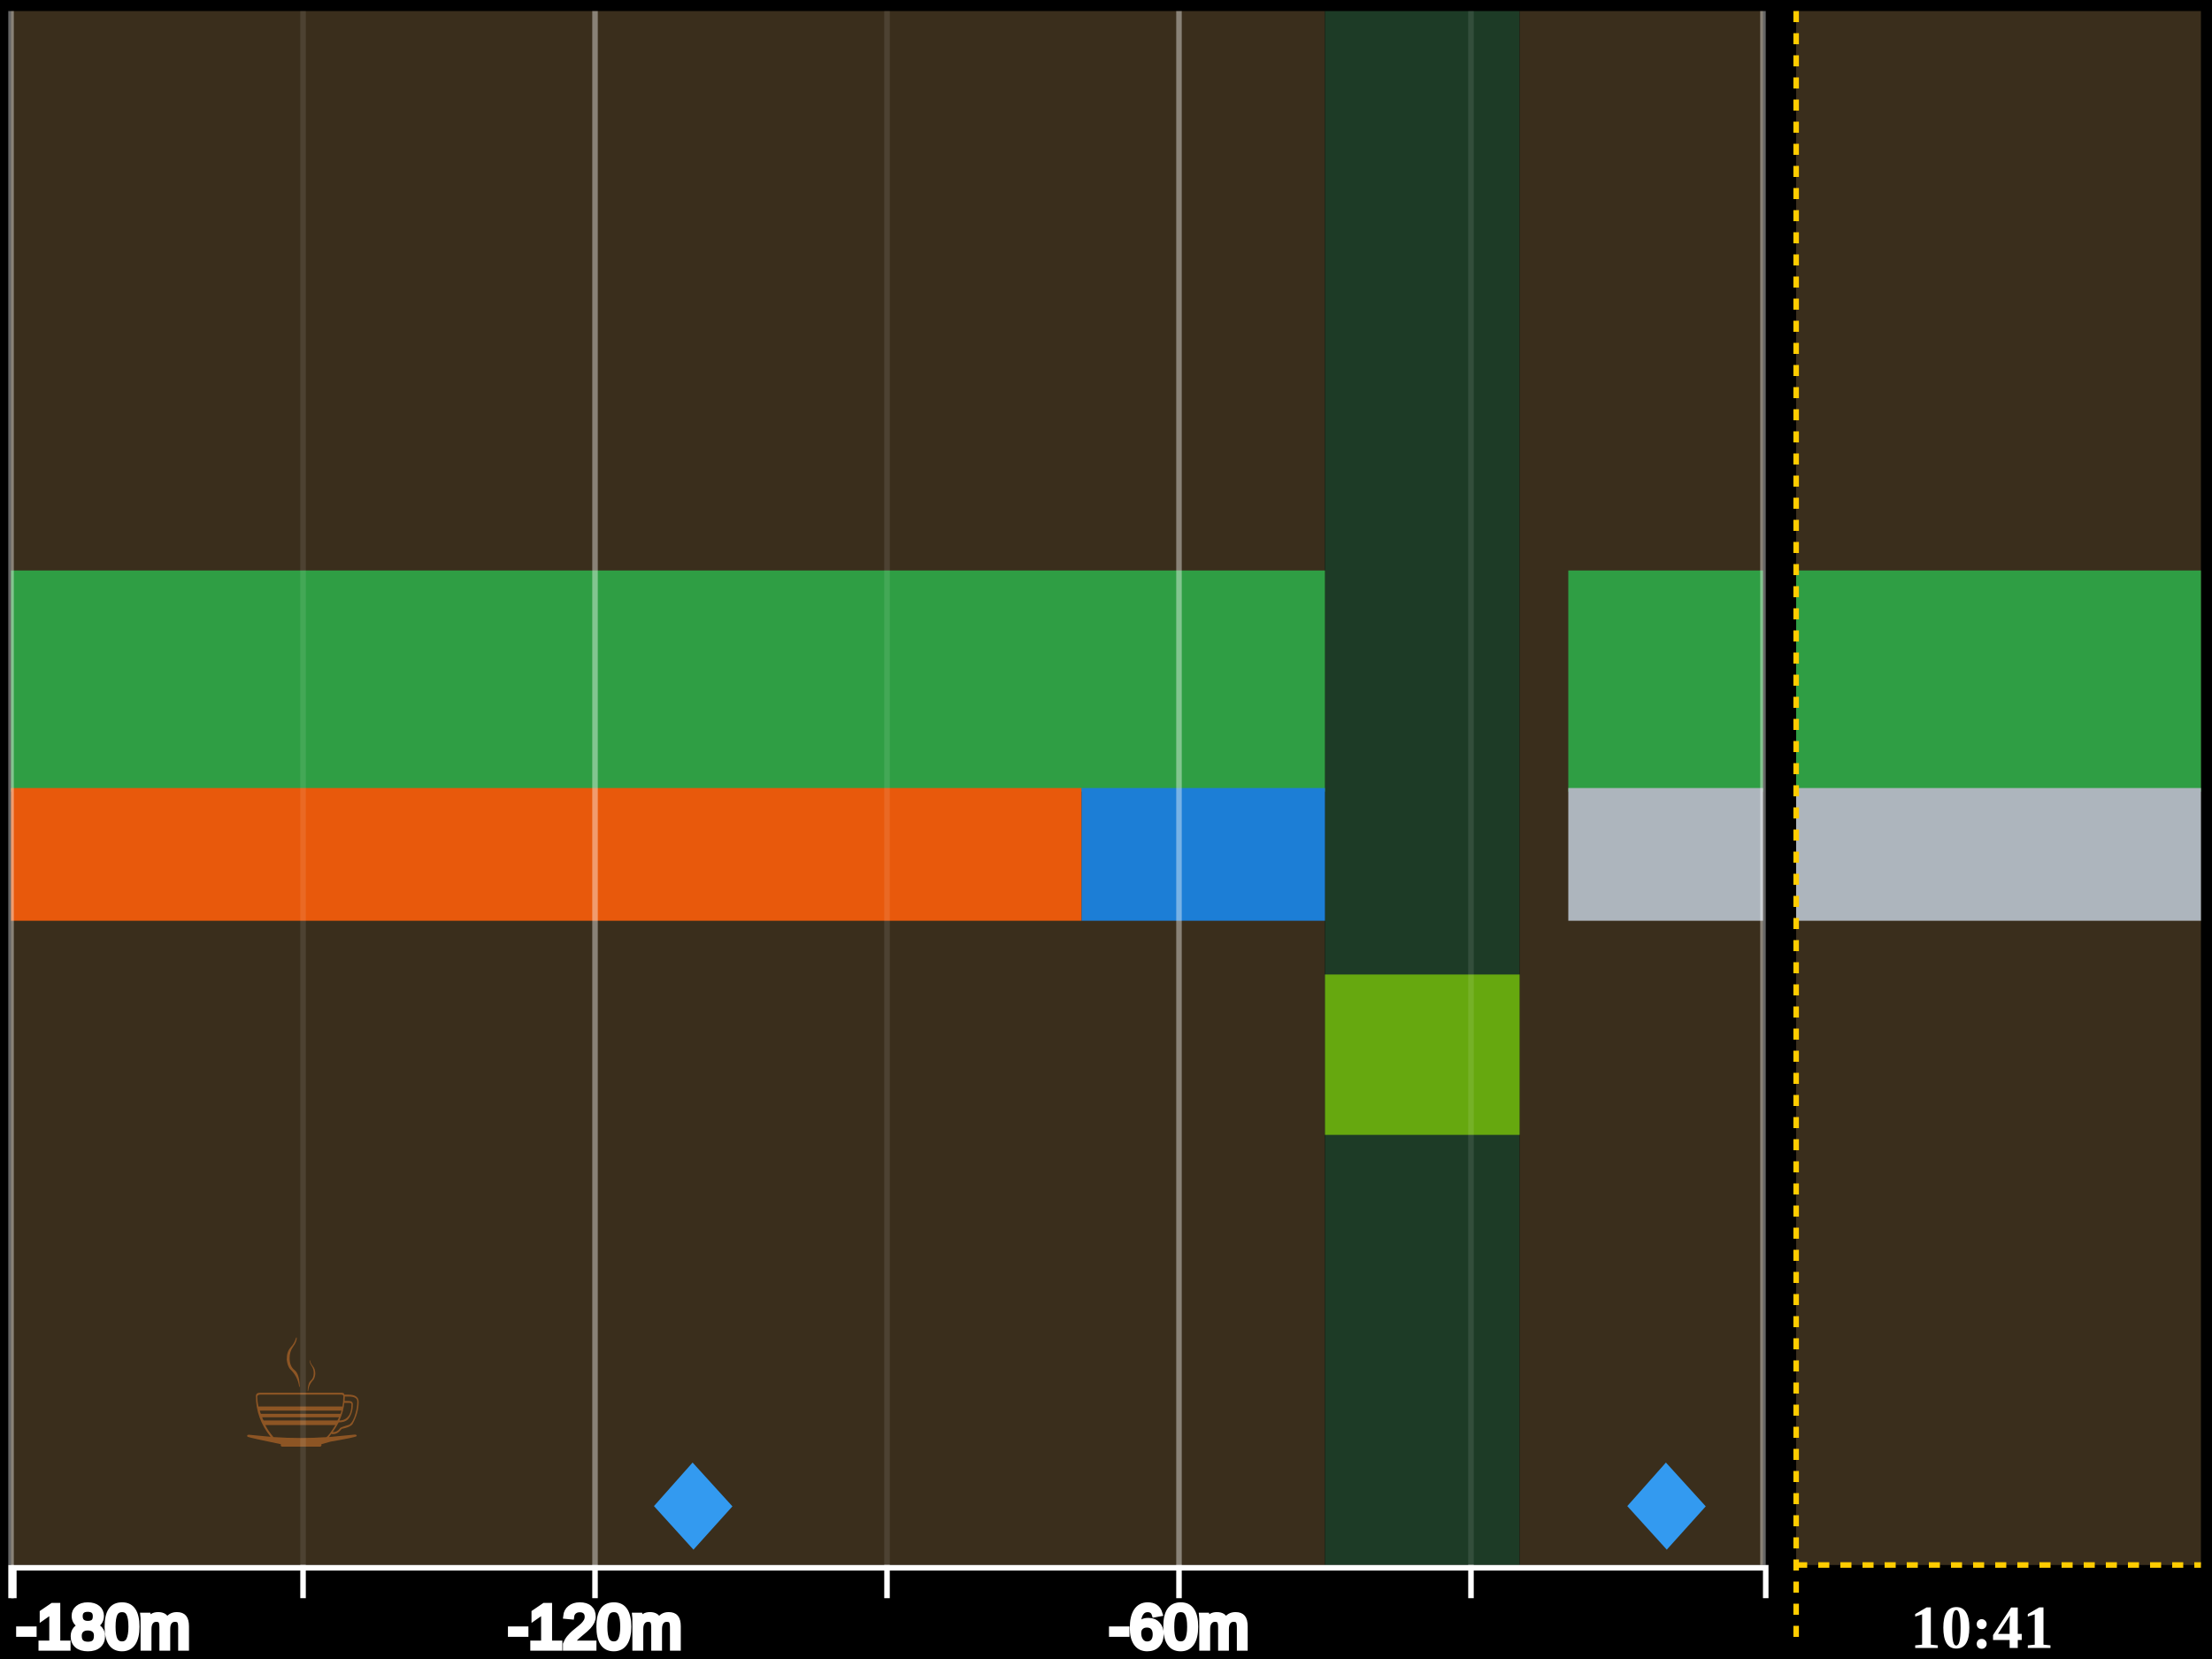
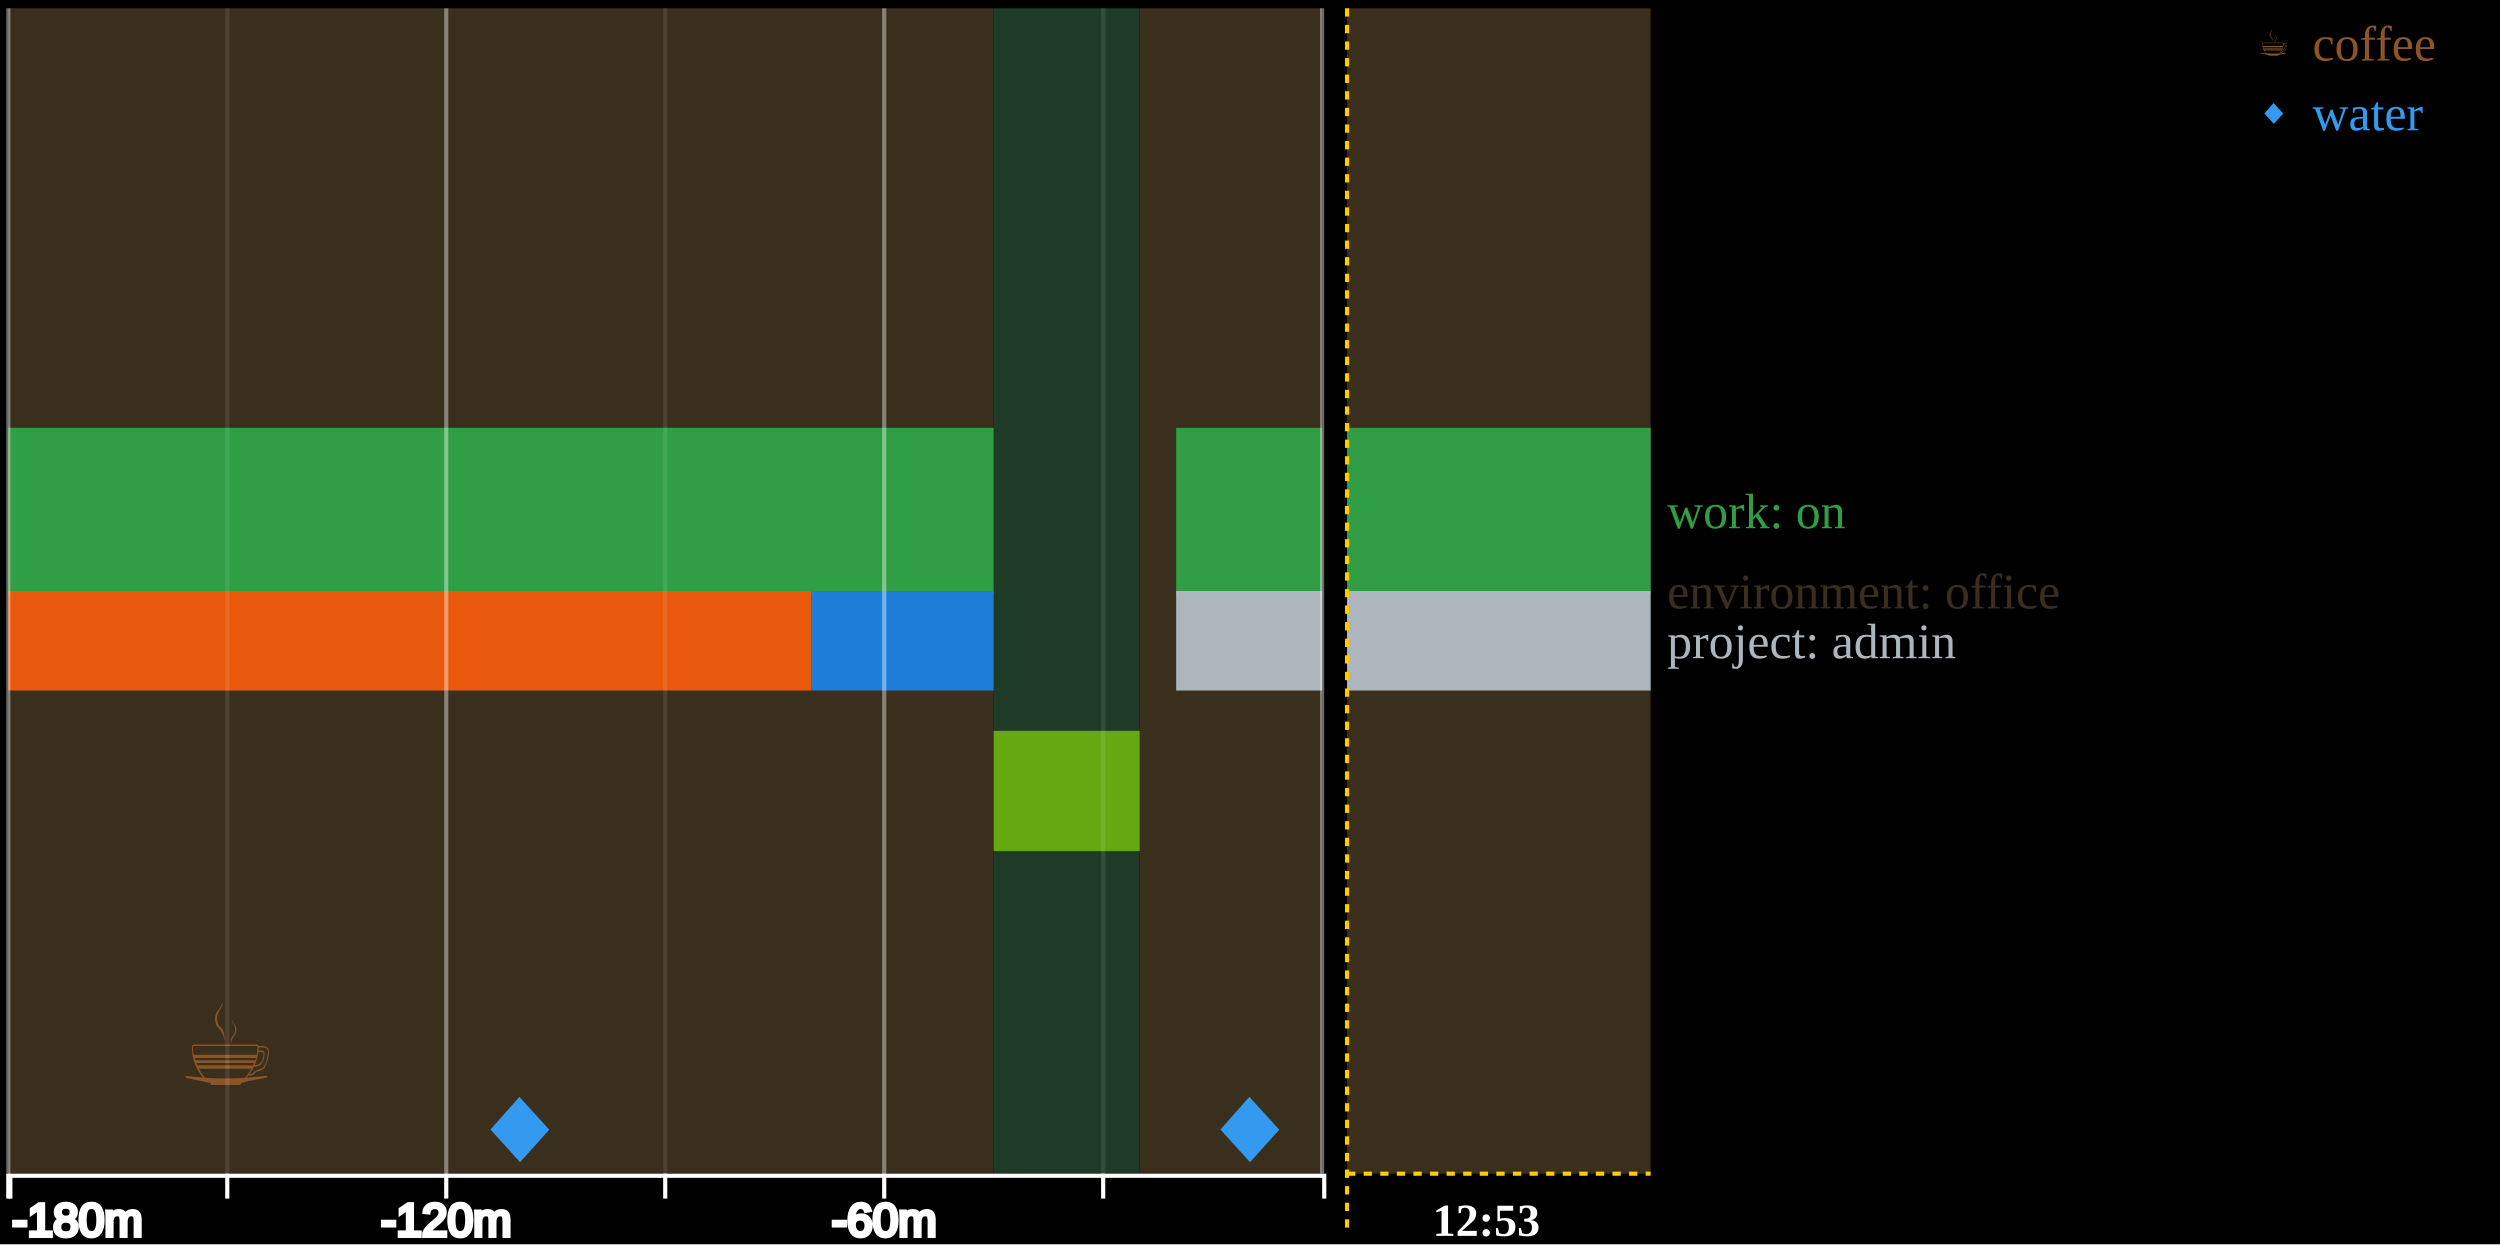
- <svg xmlns="http://www.w3.org/2000/svg" width="400" height="300" viewBox="0 0 400 300" style="user-select:none;-webkit-user-select:none;-webkit-touch-callout:none">
+ <svg xmlns="http://www.w3.org/2000/svg" width="602.8" height="300" viewBox="0 0 602.8 300" style="user-select:none;-webkit-user-select:none;-webkit-touch-callout:none">
  <rect class="bg" width="100%" height="100%" fill="black" />
  <g class="plot" transform="translate(2,2)">
-     <g class="day-data" data-day="0" data-from="2026-10-28T06:41:53.040Z" data-to="2026-10-28T09:41:53.040Z" data-axis="x" data-lo="2" data-hi="318.8">
+     <g class="day-data" data-day="0" data-from="2026-10-28T08:53:23.401Z" data-to="2026-10-28T11:53:23.401Z" data-axis="x" data-lo="2" data-hi="318.8">
      <g class="field" data-field="environment">
-         <rect class="block" x="0" y="0" width="237.595" height="281" fill="#3a2e1c" data-field="environment" data-state="office" data-id="64d9mqodijux" data-from="2026-10-28T06:11:52.710Z" data-to="2026-10-28T08:56:52.884Z" />
-         <rect class="block" x="237.595" y="0" width="35.202" height="281" fill="#1d3b26" data-field="environment" data-state="outside" data-id="ht8ugw3vftfq" data-from="2026-10-28T08:56:52.884Z" data-to="2026-10-28T09:16:52.940Z" />
-         <rect class="block" x="272.797" y="0" width="44.003" height="281" fill="#3a2e1c" data-field="environment" data-state="office" data-id="hqy19jceldqi" data-from="2026-10-28T09:16:52.940Z" data-to="2026-10-28T09:41:53.040Z" />
-         <rect class="now-chunk" x="322.8" y="0" width="73.2" height="281" fill="#3a2e1c" data-id="hqy19jceldqi" />
+         <rect class="block" x="0" y="0" width="237.59" height="281" fill="#3a2e1c" data-field="environment" data-state="office" data-id="k9fvtfhr2cwx" data-from="2026-10-28T08:23:22.805Z" data-to="2026-10-28T11:08:23.069Z" />
+         <rect class="block" x="237.59" y="0" width="35.204" height="281" fill="#1d3b26" data-field="environment" data-state="outside" data-id="zb72yrrxa57g" data-from="2026-10-28T11:08:23.069Z" data-to="2026-10-28T11:28:23.191Z" />
+         <rect class="block" x="272.794" y="0" width="44.006" height="281" fill="#3a2e1c" data-field="environment" data-state="office" data-id="x9kutua0afp7" data-from="2026-10-28T11:28:23.191Z" data-to="2026-10-28T11:53:23.401Z" />
+         <rect class="now-chunk" x="322.8" y="0" width="73.2" height="281" fill="#3a2e1c" data-id="x9kutua0afp7" />
      </g>
      <g class="field" data-field="work">
-         <rect class="block" x="0" y="101.16" width="237.594" height="40" fill="#2f9e44" data-field="work" data-state="on" data-id="46kf5tu90ihz" data-from="2026-10-28T06:21:52.730Z" data-to="2026-10-28T08:56:52.826Z" />
-         <rect class="block" x="281.598" y="101.16" width="35.202" height="40" fill="#2f9e44" data-field="work" data-state="on" data-id="dlc17k2sa7ra" data-from="2026-10-28T09:21:52.957Z" data-to="2026-10-28T09:41:53.040Z" />
-         <rect class="now-chunk" x="322.8" y="101.16" width="73.2" height="40" fill="#2f9e44" data-id="dlc17k2sa7ra" />
+         <rect class="block" x="0" y="101.16" width="237.588" height="40" fill="#2f9e44" data-field="work" data-state="on" data-id="lx79lkuud0eo" data-from="2026-10-28T08:33:22.838Z" data-to="2026-10-28T11:08:22.999Z" />
+         <rect class="block" x="281.595" y="101.16" width="35.205" height="40" fill="#2f9e44" data-field="work" data-state="on" data-id="fda0oz6sp0aw" data-from="2026-10-28T11:33:23.234Z" data-to="2026-10-28T11:53:23.401Z" />
+         <rect class="now-chunk" x="322.8" y="101.16" width="73.2" height="40" fill="#2f9e44" data-id="fda0oz6sp0aw" />
      </g>
      <g class="field" data-field="project">
-         <rect class="block" x="0" y="140.5" width="193.593" height="24" fill="#e8590c" data-field="project" data-state="datum" data-id="8m1hkfpw20kk" data-from="2026-10-28T06:21:52.753Z" data-to="2026-10-28T08:31:52.807Z" />
-         <rect class="block" x="193.593" y="140.5" width="44.001" height="24" fill="#1c7ed6" data-field="project" data-state="email" data-id="wqzrz71qlodf" data-from="2026-10-28T08:31:52.807Z" data-to="2026-10-28T08:56:52.847Z" />
-         <rect class="block" x="281.598" y="140.5" width="35.202" height="24" fill="#adb5bd" data-field="project" data-state="admin" data-id="tgyktgvxd8wl" data-from="2026-10-28T09:21:52.974Z" data-to="2026-10-28T09:41:53.040Z" />
-         <rect class="now-chunk" x="322.8" y="140.5" width="73.2" height="24" fill="#adb5bd" data-id="tgyktgvxd8wl" />
+         <rect class="block" x="0" y="140.5" width="193.587" height="24" fill="#e8590c" data-field="project" data-state="datum" data-id="skpwh2nble77" data-from="2026-10-28T08:33:22.875Z" data-to="2026-10-28T10:43:22.964Z" />
+         <rect class="block" x="193.587" y="140.5" width="44.002" height="24" fill="#1c7ed6" data-field="project" data-state="email" data-id="xmflirgusk74" data-from="2026-10-28T10:43:22.964Z" data-to="2026-10-28T11:08:23.033Z" />
+         <rect class="block" x="281.596" y="140.5" width="35.204" height="24" fill="#adb5bd" data-field="project" data-state="admin" data-id="7dkoa0tc5yhv" data-from="2026-10-28T11:33:23.265Z" data-to="2026-10-28T11:53:23.401Z" />
+         <rect class="now-chunk" x="322.8" y="140.5" width="73.2" height="24" fill="#adb5bd" data-id="7dkoa0tc5yhv" />
      </g>
      <g class="field" data-field="walk">
-         <rect class="block" x="237.596" y="174.22" width="35.201" height="29" fill="#66a80f" data-field="walk" data-state="on" data-id="t6y3bh9t3f5e" data-from="2026-10-28T08:56:52.905Z" data-to="2026-10-28T09:16:52.924Z" />
+         <rect class="block" x="237.592" y="174.22" width="35.201" height="29" fill="#66a80f" data-field="walk" data-state="on" data-id="sdqxe43r7qyg" data-from="2026-10-28T11:08:23.112Z" data-to="2026-10-28T11:28:23.154Z" />
      </g>
      <g class="field" data-field="coffee">
-         <circle class="point-bg" cx="52.792" cy="250.16" r="16.86" fill="#8d5524" fill-opacity="0" data-field="coffee" data-state="∅" data-id="98h4m99o0k5q" data-at="2026-10-28T07:11:52.773Z" />
-         <text class="point-fg" x="52.792" y="250.16" dy="0.35em" text-anchor="middle" font-size="26.976" fill="#8d5524" pointer-events="none">☕</text>
+         <circle class="point-bg" cx="52.785" cy="250.16" r="16.86" fill="#8d5524" fill-opacity="0" data-field="coffee" data-state="∅" data-id="636j9jgcc6al" data-at="2026-10-28T09:23:22.906Z" />
+         <text class="point-fg" x="52.785" y="250.16" dy="0.35em" text-anchor="middle" font-size="26.976" fill="#8d5524" pointer-events="none">☕</text>
      </g>
      <g class="field" data-field="water">
-         <circle class="point-bg" cx="123.193" cy="269.83" r="16.86" fill="#339af0" fill-opacity="0" data-field="water" data-state="∅" data-id="ee5us36z10vt" data-at="2026-10-28T07:51:52.789Z" />
-         <text class="point-fg" x="123.193" y="269.83" dy="0.35em" text-anchor="middle" font-size="26.976" fill="#339af0" pointer-events="none">◆</text>
-         <circle class="point-bg" cx="299.199" cy="269.83" r="16.86" fill="#339af0" fill-opacity="0" data-field="water" data-state="∅" data-id="gjqx2gv8gm72" data-at="2026-10-28T09:31:52.992Z" />
-         <text class="point-fg" x="299.199" y="269.83" dy="0.35em" text-anchor="middle" font-size="26.976" fill="#339af0" pointer-events="none">◆</text>
+         <circle class="point-bg" cx="123.186" cy="269.83" r="16.86" fill="#339af0" fill-opacity="0" data-field="water" data-state="∅" data-id="v4gf3yxm0iuy" data-at="2026-10-28T10:03:22.934Z" />
+         <text class="point-fg" x="123.186" y="269.83" dy="0.35em" text-anchor="middle" font-size="26.976" fill="#339af0" pointer-events="none">◆</text>
+         <circle class="point-bg" cx="299.197" cy="269.83" r="16.86" fill="#339af0" fill-opacity="0" data-field="water" data-state="∅" data-id="qaxfy9ep09w0" data-at="2026-10-28T11:43:23.296Z" />
+         <text class="point-fg" x="299.197" y="269.83" dy="0.35em" text-anchor="middle" font-size="26.976" fill="#339af0" pointer-events="none">◆</text>
      </g>
    </g>
    <path class="axis" transform="translate(0,281)" d="M0.5,6V0.5H317.3V6" fill="none" stroke="white" />
    <line class="tick" x1="0" x2="0" y1="281" y2="287" stroke="white" />
    <text class="tick-label" x="16.667" y="296" text-anchor="middle" fill="white" stroke="white" font-size="11.111" font-family="Arial, 'Liberation Sans', Helvetica, sans-serif">-180m</text>
    <line class="tick" x1="52.8" x2="52.8" y1="281" y2="287" stroke="white" />
    <line class="tick" x1="105.6" x2="105.6" y1="281" y2="287" stroke="white" />
    <text class="tick-label" x="105.6" y="296" text-anchor="middle" fill="white" stroke="white" font-size="11.111" font-family="Arial, 'Liberation Sans', Helvetica, sans-serif">-120m</text>
    <line class="tick" x1="158.4" x2="158.4" y1="281" y2="287" stroke="white" />
    <line class="tick" x1="211.2" x2="211.2" y1="281" y2="287" stroke="white" />
    <text class="tick-label" x="211.2" y="296" text-anchor="middle" fill="white" stroke="white" font-size="11.111" font-family="Arial, 'Liberation Sans', Helvetica, sans-serif">-60m</text>
    <line class="tick" x1="264" x2="264" y1="281" y2="287" stroke="white" />
    <line class="gridline" x1="0" x2="0" y1="0" y2="281" stroke="white" stroke-opacity="0.4" />
    <line class="gridline" x1="52.8" x2="52.8" y1="0" y2="281" stroke="white" stroke-opacity="0.1" />
    <line class="gridline" x1="105.6" x2="105.6" y1="0" y2="281" stroke="white" stroke-opacity="0.4" />
    <line class="gridline" x1="158.4" x2="158.4" y1="0" y2="281" stroke="white" stroke-opacity="0.1" />
    <line class="gridline" x1="211.2" x2="211.2" y1="0" y2="281" stroke="white" stroke-opacity="0.4" />
    <line class="gridline" x1="264" x2="264" y1="0" y2="281" stroke="white" stroke-opacity="0.1" />
    <line class="gridline" x1="316.8" x2="316.8" y1="0" y2="281" stroke="white" stroke-opacity="0.4" />
    <line class="current-time-line" x1="322.8" x2="322.8" y1="0" y2="296" data-now="318.8" stroke="#ffcc00" stroke-width="1" stroke-dasharray="2,2" />
    <line class="current-time-line-far" x1="322.8" x2="396" y1="281" y2="281" stroke="#ffcc00" stroke-width="1" stroke-dasharray="2,2" />
    <g class="nowview-overlay">
-       <text class="current-time-text" x="356.4" y="296" text-anchor="middle" fill="white" font-size="11.111" font-weight="bold">10:41</text>
+       <text class="current-time-text" x="356.4" y="296" text-anchor="middle" fill="white" font-size="11.111" font-weight="bold">12:53</text>
+     </g>
+     <g class="nowview-labels">
+       <text class="state-label" x="400" y="140.5" dy="0.35em" fill="#3a2e1c" stroke="black" stroke-width="2" paint-order="stroke" font-size="12">environment: office</text>
+       <text class="state-label" x="400" y="121.16" dy="0.35em" fill="#2f9e44" stroke="black" stroke-width="2" paint-order="stroke" font-size="12">work: on</text>
+       <text class="state-label" x="400" y="152.5" dy="0.35em" fill="#adb5bd" stroke="black" stroke-width="2" paint-order="stroke" font-size="12">project: admin</text>
+       <g class="occur-key" data-field="coffee" transform="translate(540.8 8.4)">
+         <text x="5.4" dy="0.35em" text-anchor="middle" font-size="8.64" fill="#8d5524">☕</text>
+         <text x="14.8" dy="0.35em" fill="#8d5524" stroke="black" stroke-width="2" paint-order="stroke" font-size="12">coffee</text>
+       </g>
+       <g class="occur-key" data-field="water" transform="translate(540.8 25.2)">
+         <text x="5.4" dy="0.35em" text-anchor="middle" font-size="8.64" fill="#339af0">◆</text>
+         <text x="14.8" dy="0.35em" fill="#339af0" stroke="black" stroke-width="2" paint-order="stroke" font-size="12">water</text>
+       </g>
    </g>
  </g>
</svg>
